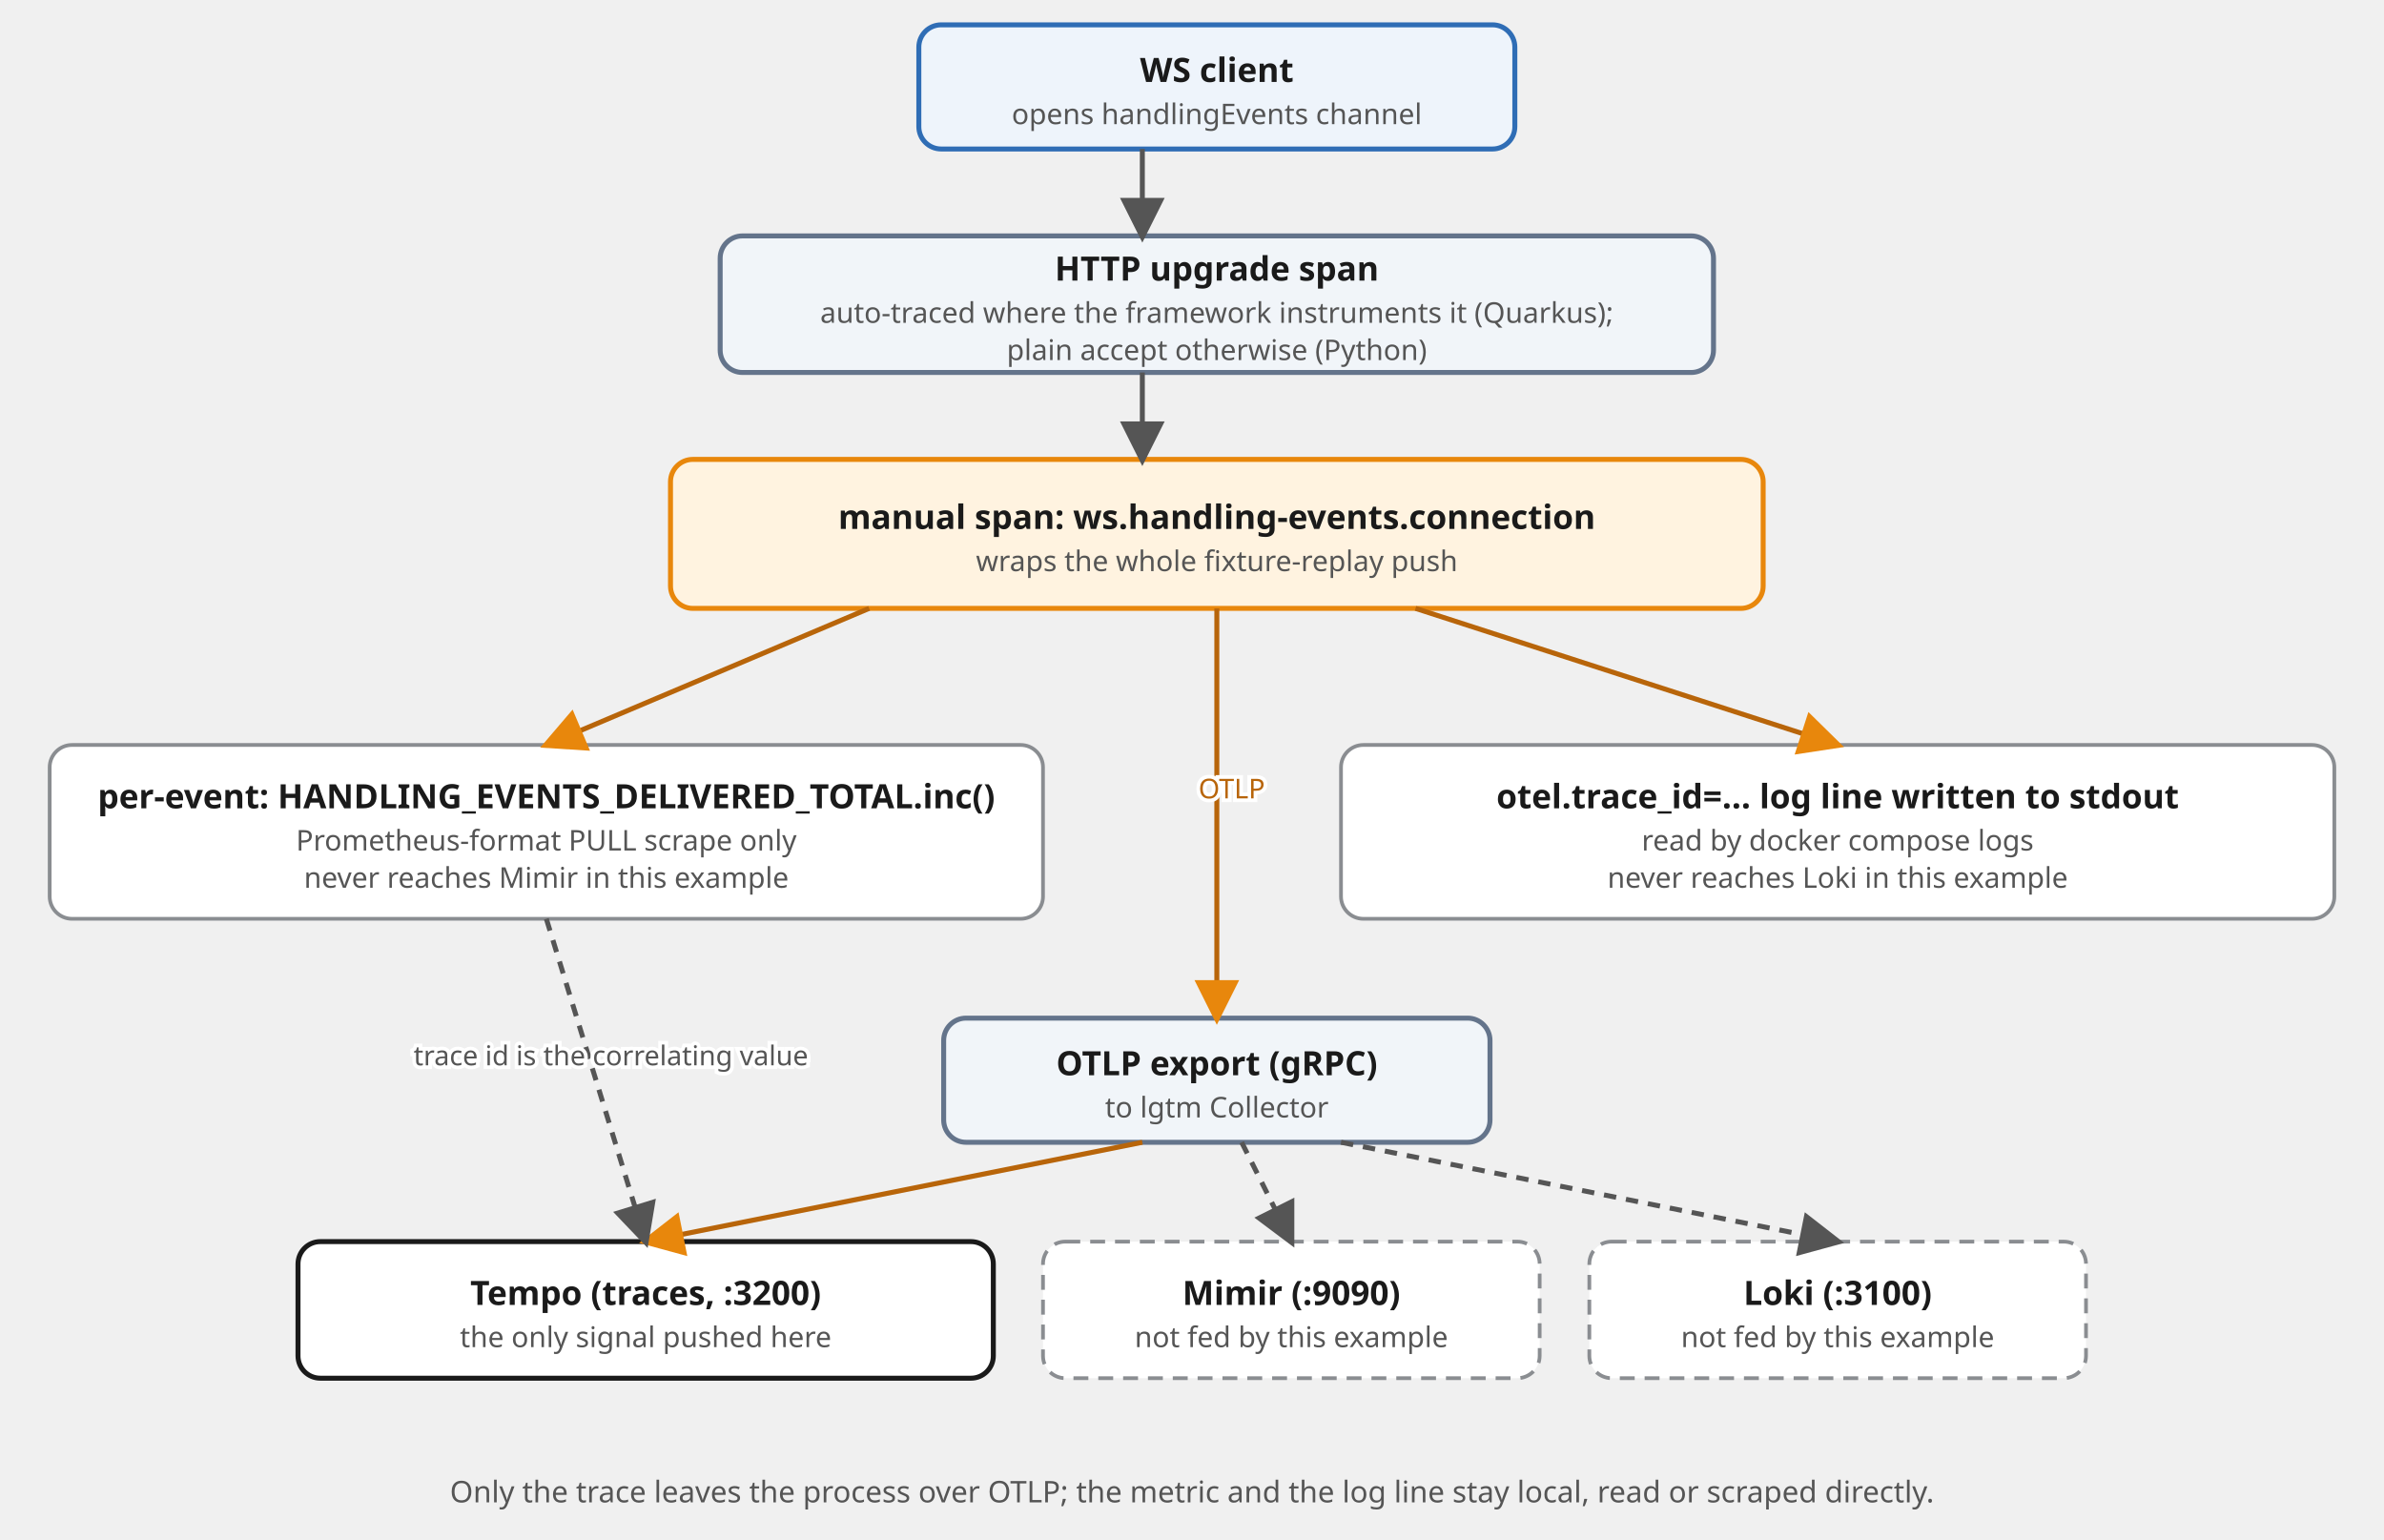
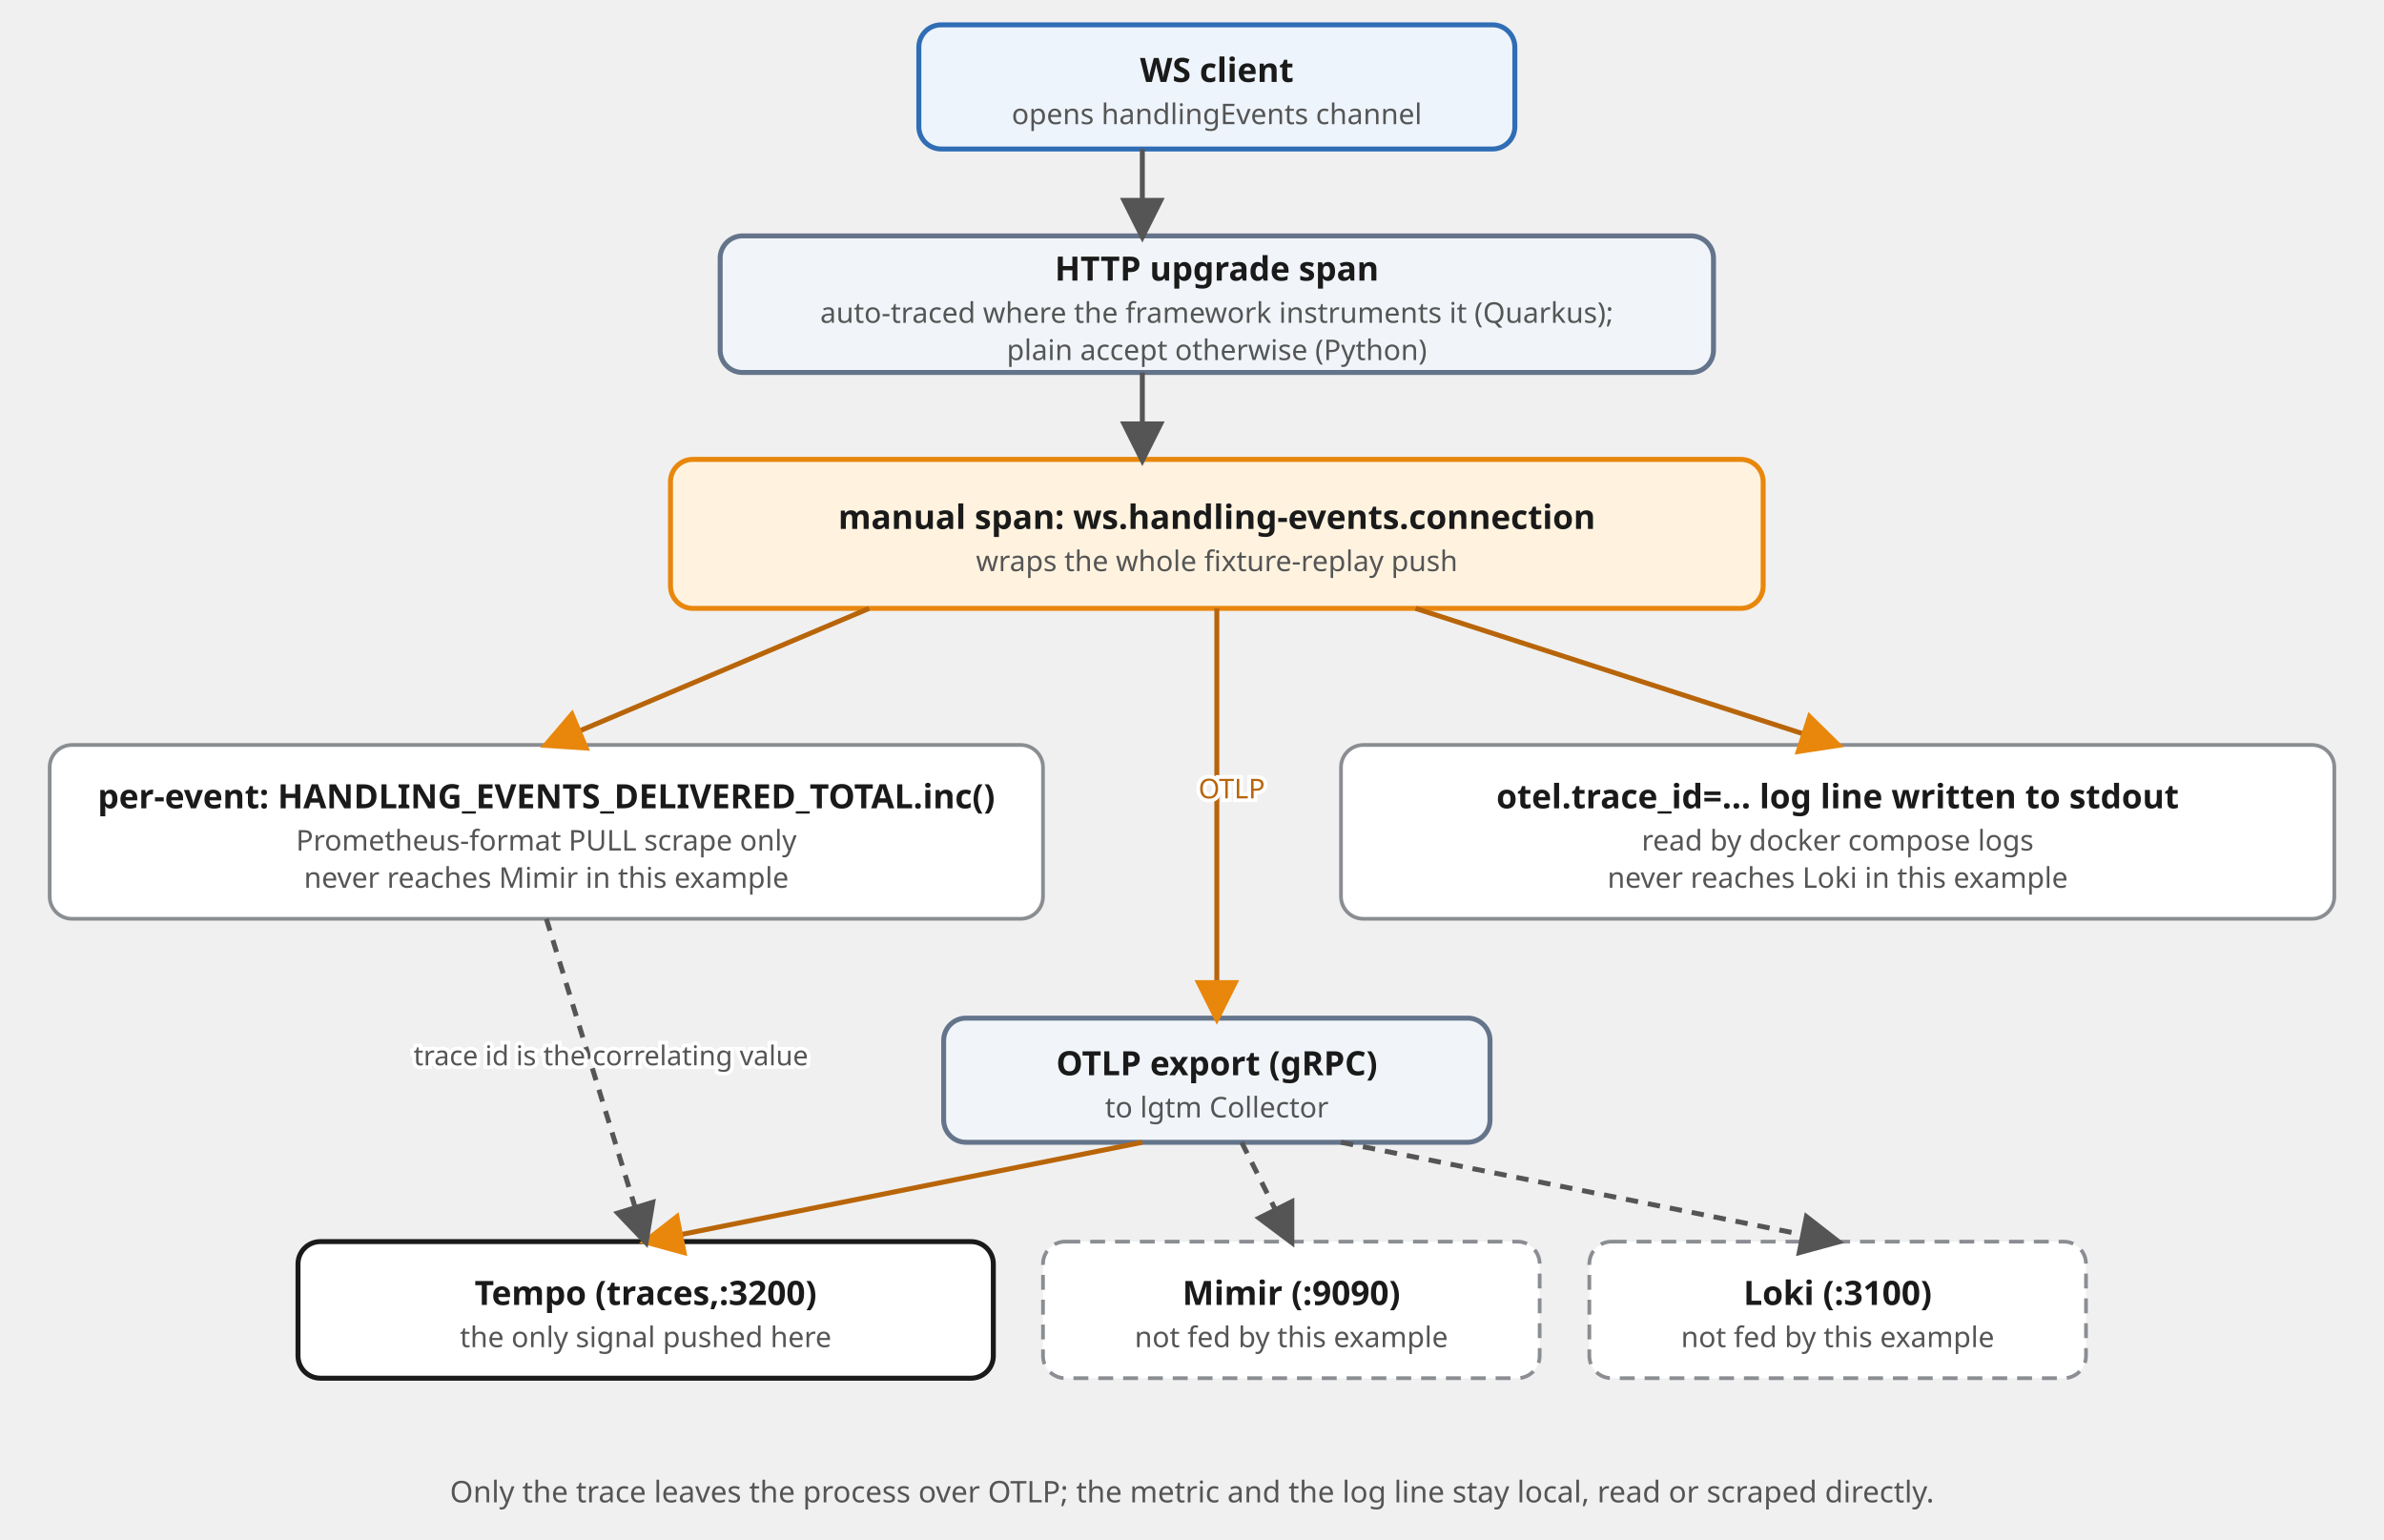
<svg xmlns="http://www.w3.org/2000/svg" viewBox="0 0 960 620" font-family="'Red Hat Text', system-ui, sans-serif" role="img">
  <defs>
    <marker id="a" viewBox="0 0 10 10" refX="8.5" refY="5" markerWidth="9" markerHeight="9" orient="auto-start-reverse">
      <path d="M0,0 L10,5 L0,10 z" fill="#555" />
    </marker>
    <marker id="am" viewBox="0 0 10 10" refX="8.5" refY="5" markerWidth="9" markerHeight="9" orient="auto-start-reverse">
      <path d="M0,0 L10,5 L0,10 z" fill="#e8870c" />
    </marker>
  </defs>
  <rect x="370" y="10" width="240" height="50" rx="9" fill="#eef4fb" stroke="#2f6db5" stroke-width="2" />
  <text x="490.0" y="33.0" font-size="13.5" font-weight="700" fill="#1a1a1a" text-anchor="middle">WS client</text>
  <text x="490.0" y="50.0" font-size="11.5" fill="#555555" text-anchor="middle">opens handlingEvents channel</text>
  <rect x="290" y="95" width="400" height="55" rx="9" fill="#f1f5f9" stroke="#64748b" stroke-width="2" />
  <text x="490.0" y="113.0" font-size="13.5" font-weight="700" fill="#1a1a1a" text-anchor="middle">HTTP upgrade span</text>
  <text x="490.0" y="130.0" font-size="11.5" fill="#555555" text-anchor="middle">auto-traced where the framework instruments it (Quarkus);</text>
  <text x="490.0" y="145.0" font-size="11.5" fill="#555555" text-anchor="middle">plain accept otherwise (Python)</text>
  <rect x="270" y="185" width="440" height="60" rx="9" fill="#fff3e0" stroke="#e8870c" stroke-width="2" />
  <text x="490.0" y="213.0" font-size="13.5" font-weight="700" fill="#1a1a1a" text-anchor="middle">manual span: ws.handling-events.connection</text>
  <text x="490.0" y="230.0" font-size="11.5" fill="#555555" text-anchor="middle">wraps the whole fixture-replay push</text>
  <rect x="20" y="300" width="400" height="70" rx="9" fill="#ffffff" stroke="#8a8d91" stroke-width="1.5" />
  <text x="220.0" y="325.5" font-size="13.5" font-weight="700" fill="#1a1a1a" text-anchor="middle">per-event: HANDLING_EVENTS_DELIVERED_TOTAL.inc()</text>
  <text x="220.0" y="342.5" font-size="11.5" fill="#555555" text-anchor="middle">Prometheus-format PULL scrape only</text>
  <text x="220.0" y="357.5" font-size="11.5" fill="#555555" text-anchor="middle">never reaches Mimir in this example</text>
  <rect x="540" y="300" width="400" height="70" rx="9" fill="#ffffff" stroke="#8a8d91" stroke-width="1.5" />
  <text x="740.0" y="325.5" font-size="13.5" font-weight="700" fill="#1a1a1a" text-anchor="middle">otel.trace_id=... log line written to stdout</text>
  <text x="740.0" y="342.5" font-size="11.5" fill="#555555" text-anchor="middle">read by docker compose logs</text>
  <text x="740.0" y="357.5" font-size="11.5" fill="#555555" text-anchor="middle">never reaches Loki in this example</text>
  <rect x="380" y="410" width="220" height="50" rx="9" fill="#f1f5f9" stroke="#64748b" stroke-width="2" />
  <text x="490.0" y="433.0" font-size="13.5" font-weight="700" fill="#1a1a1a" text-anchor="middle">OTLP export (gRPC)</text>
  <text x="490.0" y="450.0" font-size="11.5" fill="#555555" text-anchor="middle">to lgtm Collector</text>
  <rect x="120" y="500" width="280" height="55" rx="9" fill="#ffffff" stroke="#1a1a1a" stroke-width="2" />
-   <text x="260.0" y="525.5" font-size="13.5" font-weight="700" fill="#1a1a1a" text-anchor="middle">Tempo (traces, :3200)</text>
+   <text x="260.0" y="525.5" font-size="13.5" font-weight="700" fill="#1a1a1a" text-anchor="middle">Tempo (traces,:3200)</text>
  <text x="260.0" y="542.5" font-size="11.5" fill="#555555" text-anchor="middle">the only signal pushed here</text>
  <rect x="420" y="500" width="200" height="55" rx="9" fill="#ffffff" stroke="#8a8d91" stroke-width="1.5" stroke-dasharray="6 4" />
  <text x="520.0" y="525.5" font-size="13.5" font-weight="700" fill="#1a1a1a" text-anchor="middle">Mimir (:9090)</text>
  <text x="520.0" y="542.5" font-size="11.5" fill="#555555" text-anchor="middle">not fed by this example</text>
  <rect x="640" y="500" width="200" height="55" rx="9" fill="#ffffff" stroke="#8a8d91" stroke-width="1.5" stroke-dasharray="6 4" />
  <text x="740.0" y="525.5" font-size="13.5" font-weight="700" fill="#1a1a1a" text-anchor="middle">Loki (:3100)</text>
  <text x="740.0" y="542.5" font-size="11.5" fill="#555555" text-anchor="middle">not fed by this example</text>
  <path d="M460,60 L460,95" fill="none" stroke="#555" stroke-width="2" marker-end="url(#a)" />
  <path d="M460,150 L460,185" fill="none" stroke="#555" stroke-width="2" marker-end="url(#a)" />
  <path d="M350,245 L220,300" fill="none" stroke="#b8650a" stroke-width="2" marker-end="url(#am)" />
  <path d="M570,245 L740,300" fill="none" stroke="#b8650a" stroke-width="2" marker-end="url(#am)" />
  <path d="M490,245 L490,410" fill="none" stroke="#b8650a" stroke-width="2" marker-end="url(#am)" />
  <text x="496.0" y="321.5" font-size="11" fill="#ffffff" stroke="#ffffff" stroke-width="3" paint-order="stroke" text-anchor="middle">OTLP</text>
  <text x="496.0" y="321.5" font-size="11" fill="#b8650a" text-anchor="middle">OTLP</text>
  <path d="M460,460 L260,500" fill="none" stroke="#b8650a" stroke-width="2" marker-end="url(#am)" />
  <path d="M500,460 L520,500" fill="none" stroke="#555" stroke-width="2" stroke-dasharray="5 4" marker-end="url(#a)" />
  <path d="M540,460 L740,500" fill="none" stroke="#555" stroke-width="2" stroke-dasharray="5 4" marker-end="url(#a)" />
  <path d="M220,370 L260,500" fill="none" stroke="#555" stroke-width="2" stroke-dasharray="5 4" marker-end="url(#a)" />
  <text x="246.0" y="429.0" font-size="11" fill="#ffffff" stroke="#ffffff" stroke-width="3" paint-order="stroke" text-anchor="middle">trace id is the correlating value</text>
  <text x="246.0" y="429.0" font-size="11" fill="#555" text-anchor="middle">trace id is the correlating value</text>
  <text x="480" y="605" font-size="12" fill="#555555" text-anchor="middle">Only the trace leaves the process over OTLP; the metric and the log line stay local, read or scraped directly.</text>
</svg>
